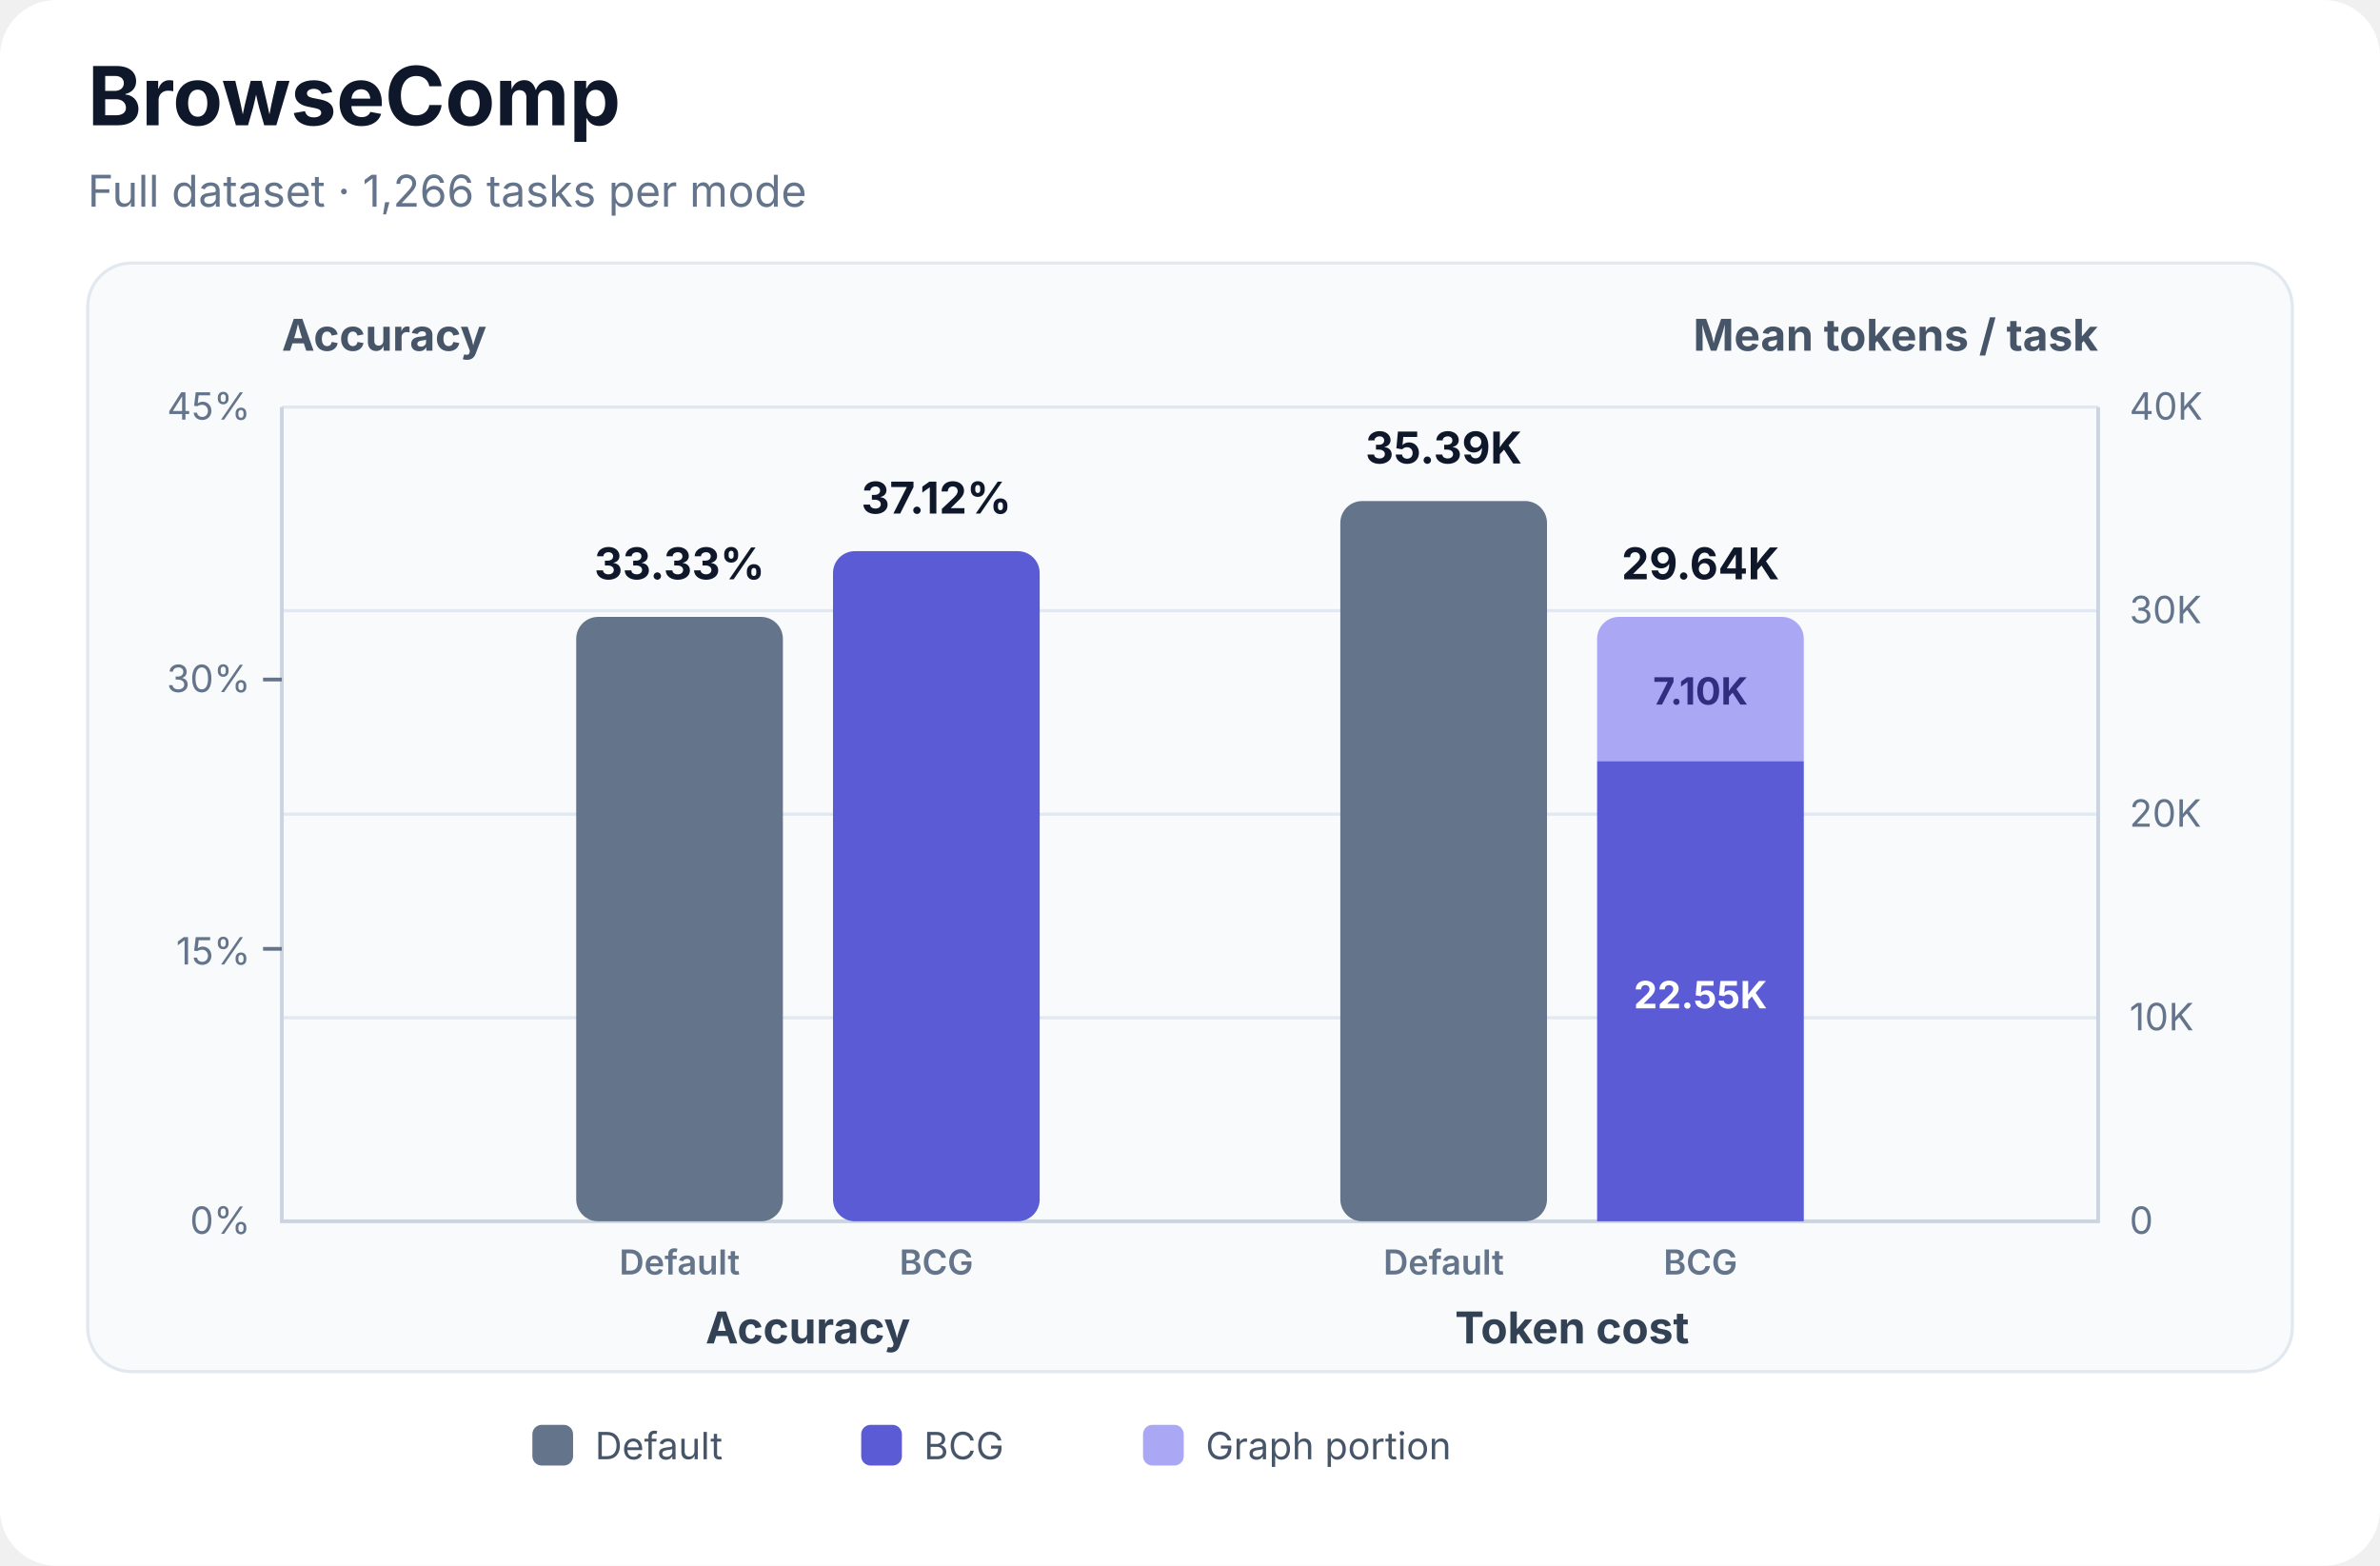
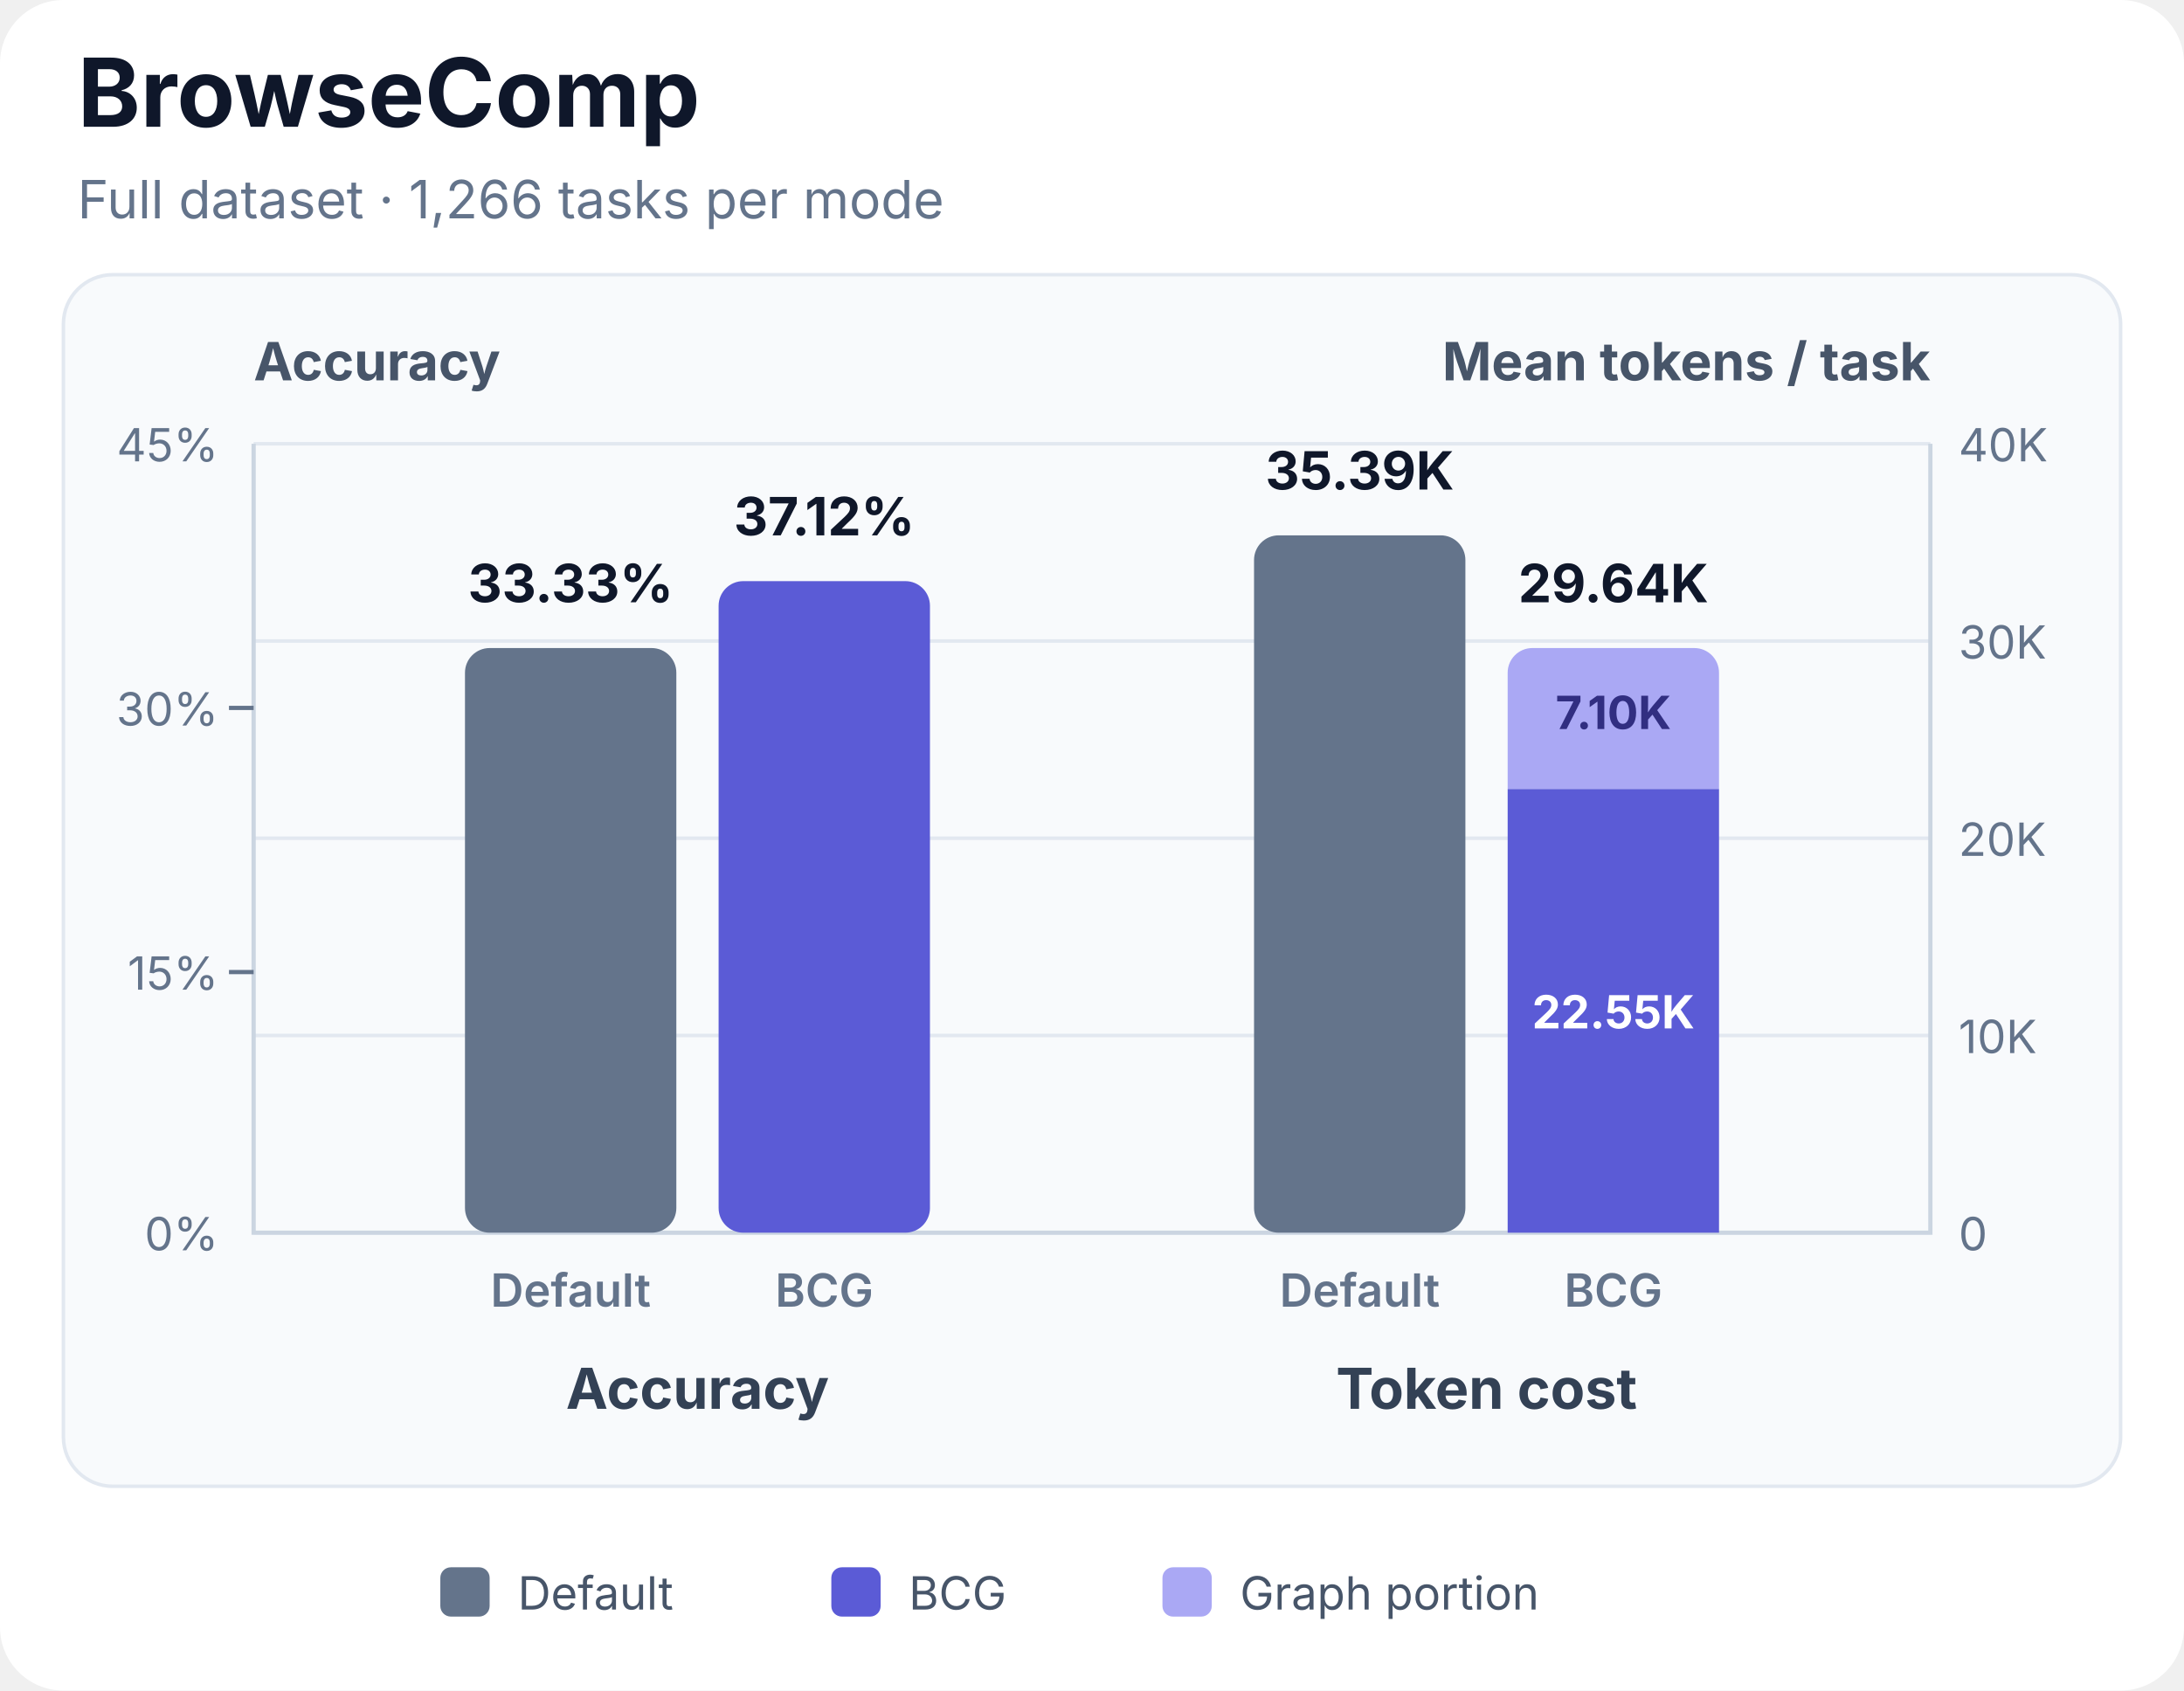
- <svg xmlns="http://www.w3.org/2000/svg" width="760" height="500" viewBox="0 0 760 500" role="img" aria-labelledby="title desc">
-   <rect width="760" height="500" rx="18" fill="#ffffff" />
-   <text x="28" y="40" fill="#0f172a" font-family="Inter,Arial,sans-serif" font-size="26" font-weight="700">BrowseComp</text>
-   <text x="28" y="66" fill="#64748b" font-family="Inter,Arial,sans-serif" font-size="14">Full dataset · 1,266 tasks per mode</text>
-   <rect x="28" y="84" width="704" height="354" rx="14" fill="#f8fafc" stroke="#e2e8f0" />
-   <text x="90" y="112" fill="#475569" font-family="Inter,Arial,sans-serif" font-size="14" font-weight="700">Accuracy</text>
-   <text x="670" y="112" fill="#475569" font-family="Inter,Arial,sans-serif" font-size="14" font-weight="700" text-anchor="end">Mean tokens / task</text>
+ <svg xmlns="http://www.w3.org/2000/svg" width="620" height="480" viewBox="0 0 620 480" role="img" aria-labelledby="title desc">
+   <rect width="620" height="480" rx="18" fill="#ffffff" />
+   <text x="22" y="36" fill="#0f172a" font-family="Inter,Arial,sans-serif" font-size="27" font-weight="700">BrowseComp</text>
+   <text x="22" y="62" fill="#64748b" font-family="Inter,Arial,sans-serif" font-size="15">Full dataset · 1,266 tasks per mode</text>
+   <rect x="18" y="78" width="584" height="344" rx="14" fill="#f8fafc" stroke="#e2e8f0" />
+   <text x="72" y="108" fill="#475569" font-family="Inter,Arial,sans-serif" font-size="15" font-weight="700">Accuracy</text>
+   <text x="548" y="108" fill="#475569" font-family="Inter,Arial,sans-serif" font-size="15" font-weight="700" text-anchor="end">Mean tokens / task</text>
  <g fill="none" stroke="#e2e8f0" stroke-width="1">
-     <path d="M90 130H670 M90 195H670 M90 260H670 M90 325H670 M90 390H670" />
+     <path d="M72 126H548 M72 182H548 M72 238H548 M72 294H548 M72 350H548" />
  </g>
-   <path d="M90 130V390H670V130" fill="none" stroke="#cbd5e1" stroke-width="1.2" />
-   <path d="M84 217H90 M84 303H90" fill="none" stroke="#64748b" stroke-width="1.2" />
-   <g fill="#64748b" font-family="Inter,Arial,sans-serif" font-size="12" text-anchor="end">
-     <text x="80" y="134">45%</text>
-     <text x="80" y="221">30%</text>
-     <text x="80" y="308">15%</text>
-     <text x="80" y="394">0%</text>
+   <path d="M72 126V350H548V126" fill="none" stroke="#cbd5e1" stroke-width="1.2" />
+   <path d="M65 201H72 M65 276H72" fill="none" stroke="#64748b" stroke-width="1.2" />
+   <g fill="#64748b" font-family="Inter,Arial,sans-serif" font-size="13" text-anchor="end">
+     <text x="62" y="131">45%</text>
+     <text x="62" y="206">30%</text>
+     <text x="62" y="281">15%</text>
+     <text x="62" y="355">0%</text>
  </g>
-   <g fill="#64748b" font-family="Inter,Arial,sans-serif" font-size="12">
-     <text x="680" y="134">40K</text>
-     <text x="680" y="199">30K</text>
-     <text x="680" y="264">20K</text>
-     <text x="680" y="329">10K</text>
-     <text x="680" y="394">0</text>
+   <g fill="#64748b" font-family="Inter,Arial,sans-serif" font-size="13">
+     <text x="556" y="131">40K</text>
+     <text x="556" y="187">30K</text>
+     <text x="556" y="243">20K</text>
+     <text x="556" y="299">10K</text>
+     <text x="556" y="355">0</text>
  </g>
-   <rect x="184" y="197" width="66" height="193" rx="7" fill="#64748b" />
-   <rect x="266" y="176" width="66" height="214" rx="7" fill="#5b5bd6" />
-   <rect x="428" y="160" width="66" height="230" rx="7" fill="#64748b" />
-   <rect x="510" y="243" width="66" height="147" fill="#5b5bd6" />
-   <path d="M510 204a7 7 0 0 1 7-7h52a7 7 0 0 1 7 7v39h-66z" fill="#aaa8f4" />
-   <g fill="#0f172a" font-family="Inter,Arial,sans-serif" font-size="14" font-weight="700" text-anchor="middle">
-     <text x="217" y="185">33.33%</text>
-     <text x="299" y="164">37.12%</text>
-     <text x="461" y="148">35.39K</text>
-     <text x="543" y="185">29.64K</text>
+   <rect x="132" y="184" width="60" height="166" rx="7" fill="#64748b" />
+   <rect x="204" y="165" width="60" height="185" rx="7" fill="#5b5bd6" />
+   <rect x="356" y="152" width="60" height="198" rx="7" fill="#64748b" />
+   <rect x="428" y="224" width="60" height="126" fill="#5b5bd6" />
+   <path d="M428 191a7 7 0 0 1 7-7h46a7 7 0 0 1 7 7v33h-60z" fill="#aaa8f4" />
+   <g fill="#0f172a" font-family="Inter,Arial,sans-serif" font-size="15" font-weight="700" text-anchor="middle">
+     <text x="162" y="171">33.33%</text>
+     <text x="234" y="152">37.12%</text>
+     <text x="386" y="139">35.39K</text>
+     <text x="458" y="171">29.64K</text>
  </g>
-   <g font-family="Inter,Arial,sans-serif" font-size="12" font-weight="700" text-anchor="middle">
-     <text x="543" y="322" fill="#ffffff">22.55K</text>
-     <text x="543" y="225" fill="#312e81">7.10K</text>
+   <g font-family="Inter,Arial,sans-serif" font-size="13" font-weight="700" text-anchor="middle">
+     <text x="458" y="292" fill="#ffffff">22.55K</text>
+     <text x="458" y="207" fill="#312e81">7.10K</text>
  </g>
-   <g fill="#64748b" font-family="Inter,Arial,sans-serif" font-size="11" font-weight="600" text-anchor="middle">
-     <text x="217" y="407">Default</text>
-     <text x="299" y="407">BCG</text>
-     <text x="461" y="407">Default</text>
-     <text x="543" y="407">BCG</text>
+   <g fill="#64748b" font-family="Inter,Arial,sans-serif" font-size="13" font-weight="600" text-anchor="middle">
+     <text x="162" y="371">Default</text>
+     <text x="234" y="371">BCG</text>
+     <text x="386" y="371">Default</text>
+     <text x="458" y="371">BCG</text>
  </g>
-   <g fill="#334155" font-family="Inter,Arial,sans-serif" font-size="14" font-weight="700" text-anchor="middle">
-     <text x="258" y="429">Accuracy</text>
-     <text x="502" y="429">Token cost</text>
+   <g fill="#334155" font-family="Inter,Arial,sans-serif" font-size="16" font-weight="700" text-anchor="middle">
+     <text x="198" y="400">Accuracy</text>
+     <text x="422" y="400">Token cost</text>
  </g>
-   <g font-family="Inter,Arial,sans-serif" font-size="12" fill="#475569">
-     <rect x="170" y="455" width="13" height="13" rx="3" fill="#64748b" />
-     <text x="190" y="466">Default</text>
-     <rect x="275" y="455" width="13" height="13" rx="3" fill="#5b5bd6" />
-     <text x="295" y="466">BCG</text>
-     <rect x="365" y="455" width="13" height="13" rx="3" fill="#aaa8f4" />
-     <text x="385" y="466">Graph portion</text>
+   <g font-family="Inter,Arial,sans-serif" font-size="13" fill="#475569">
+     <rect x="125" y="445" width="14" height="14" rx="3" fill="#64748b" />
+     <text x="147" y="457">Default</text>
+     <rect x="236" y="445" width="14" height="14" rx="3" fill="#5b5bd6" />
+     <text x="258" y="457">BCG</text>
+     <rect x="330" y="445" width="14" height="14" rx="3" fill="#aaa8f4" />
+     <text x="352" y="457">Graph portion</text>
  </g>
</svg>
